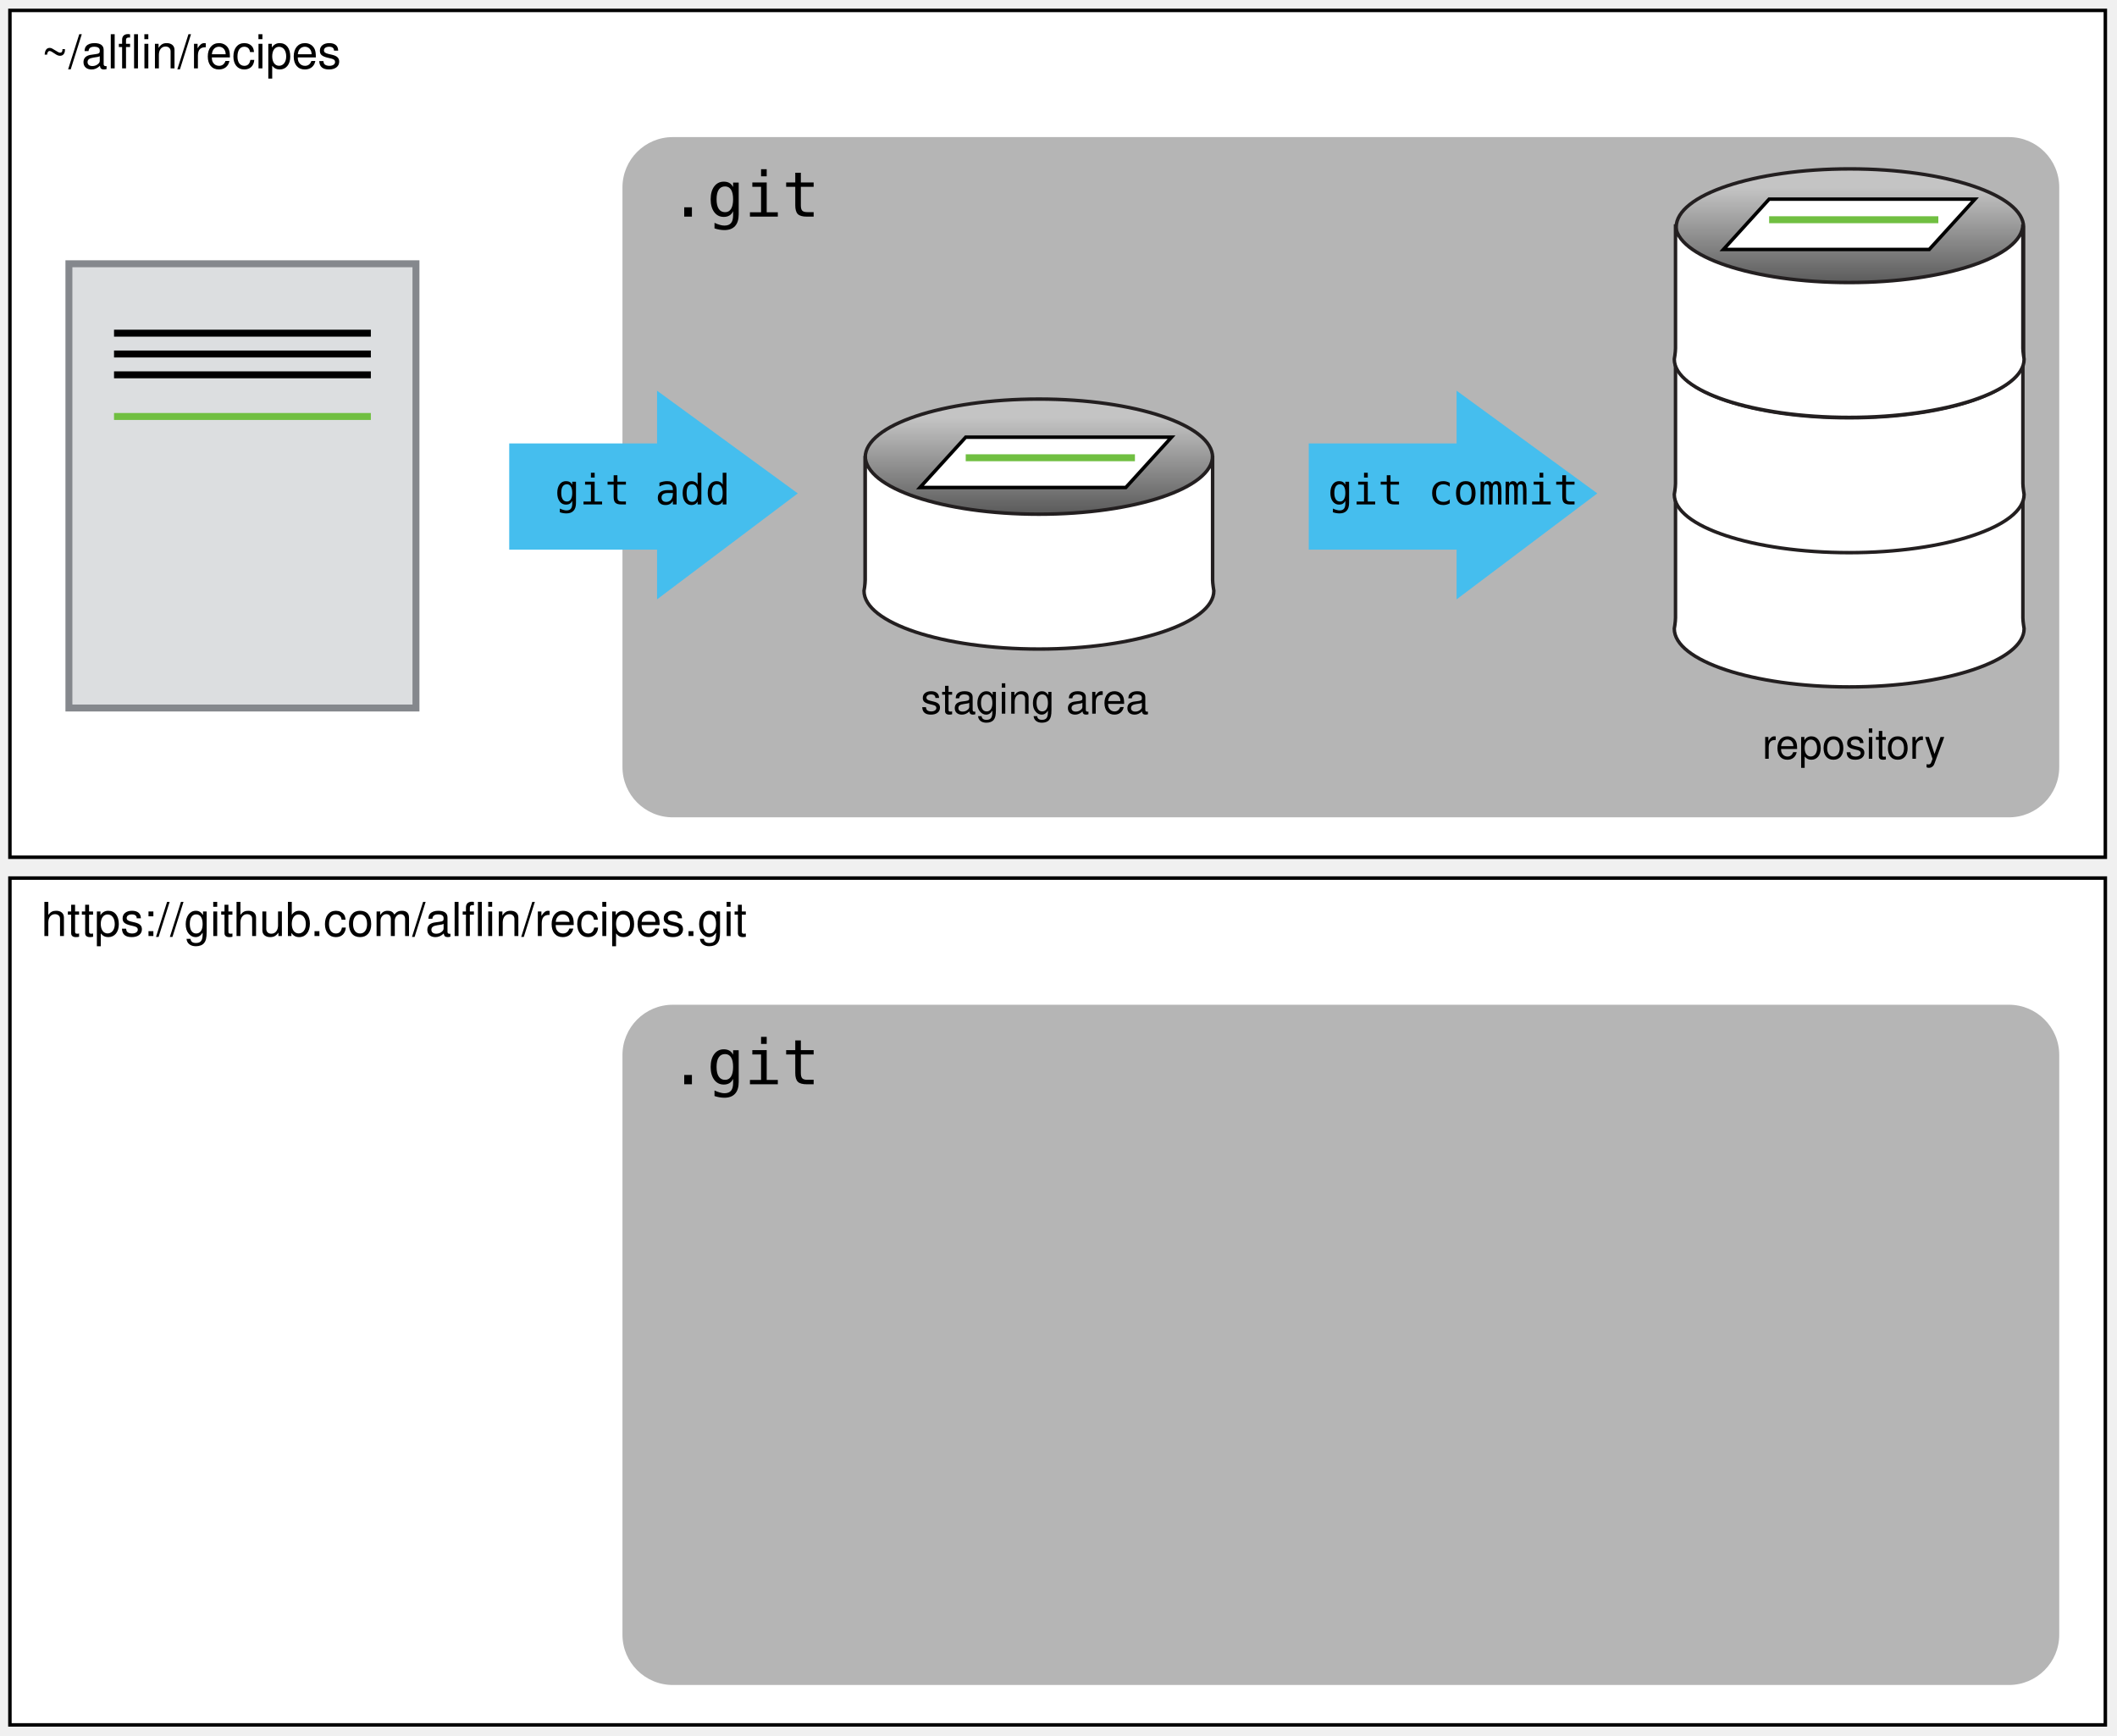
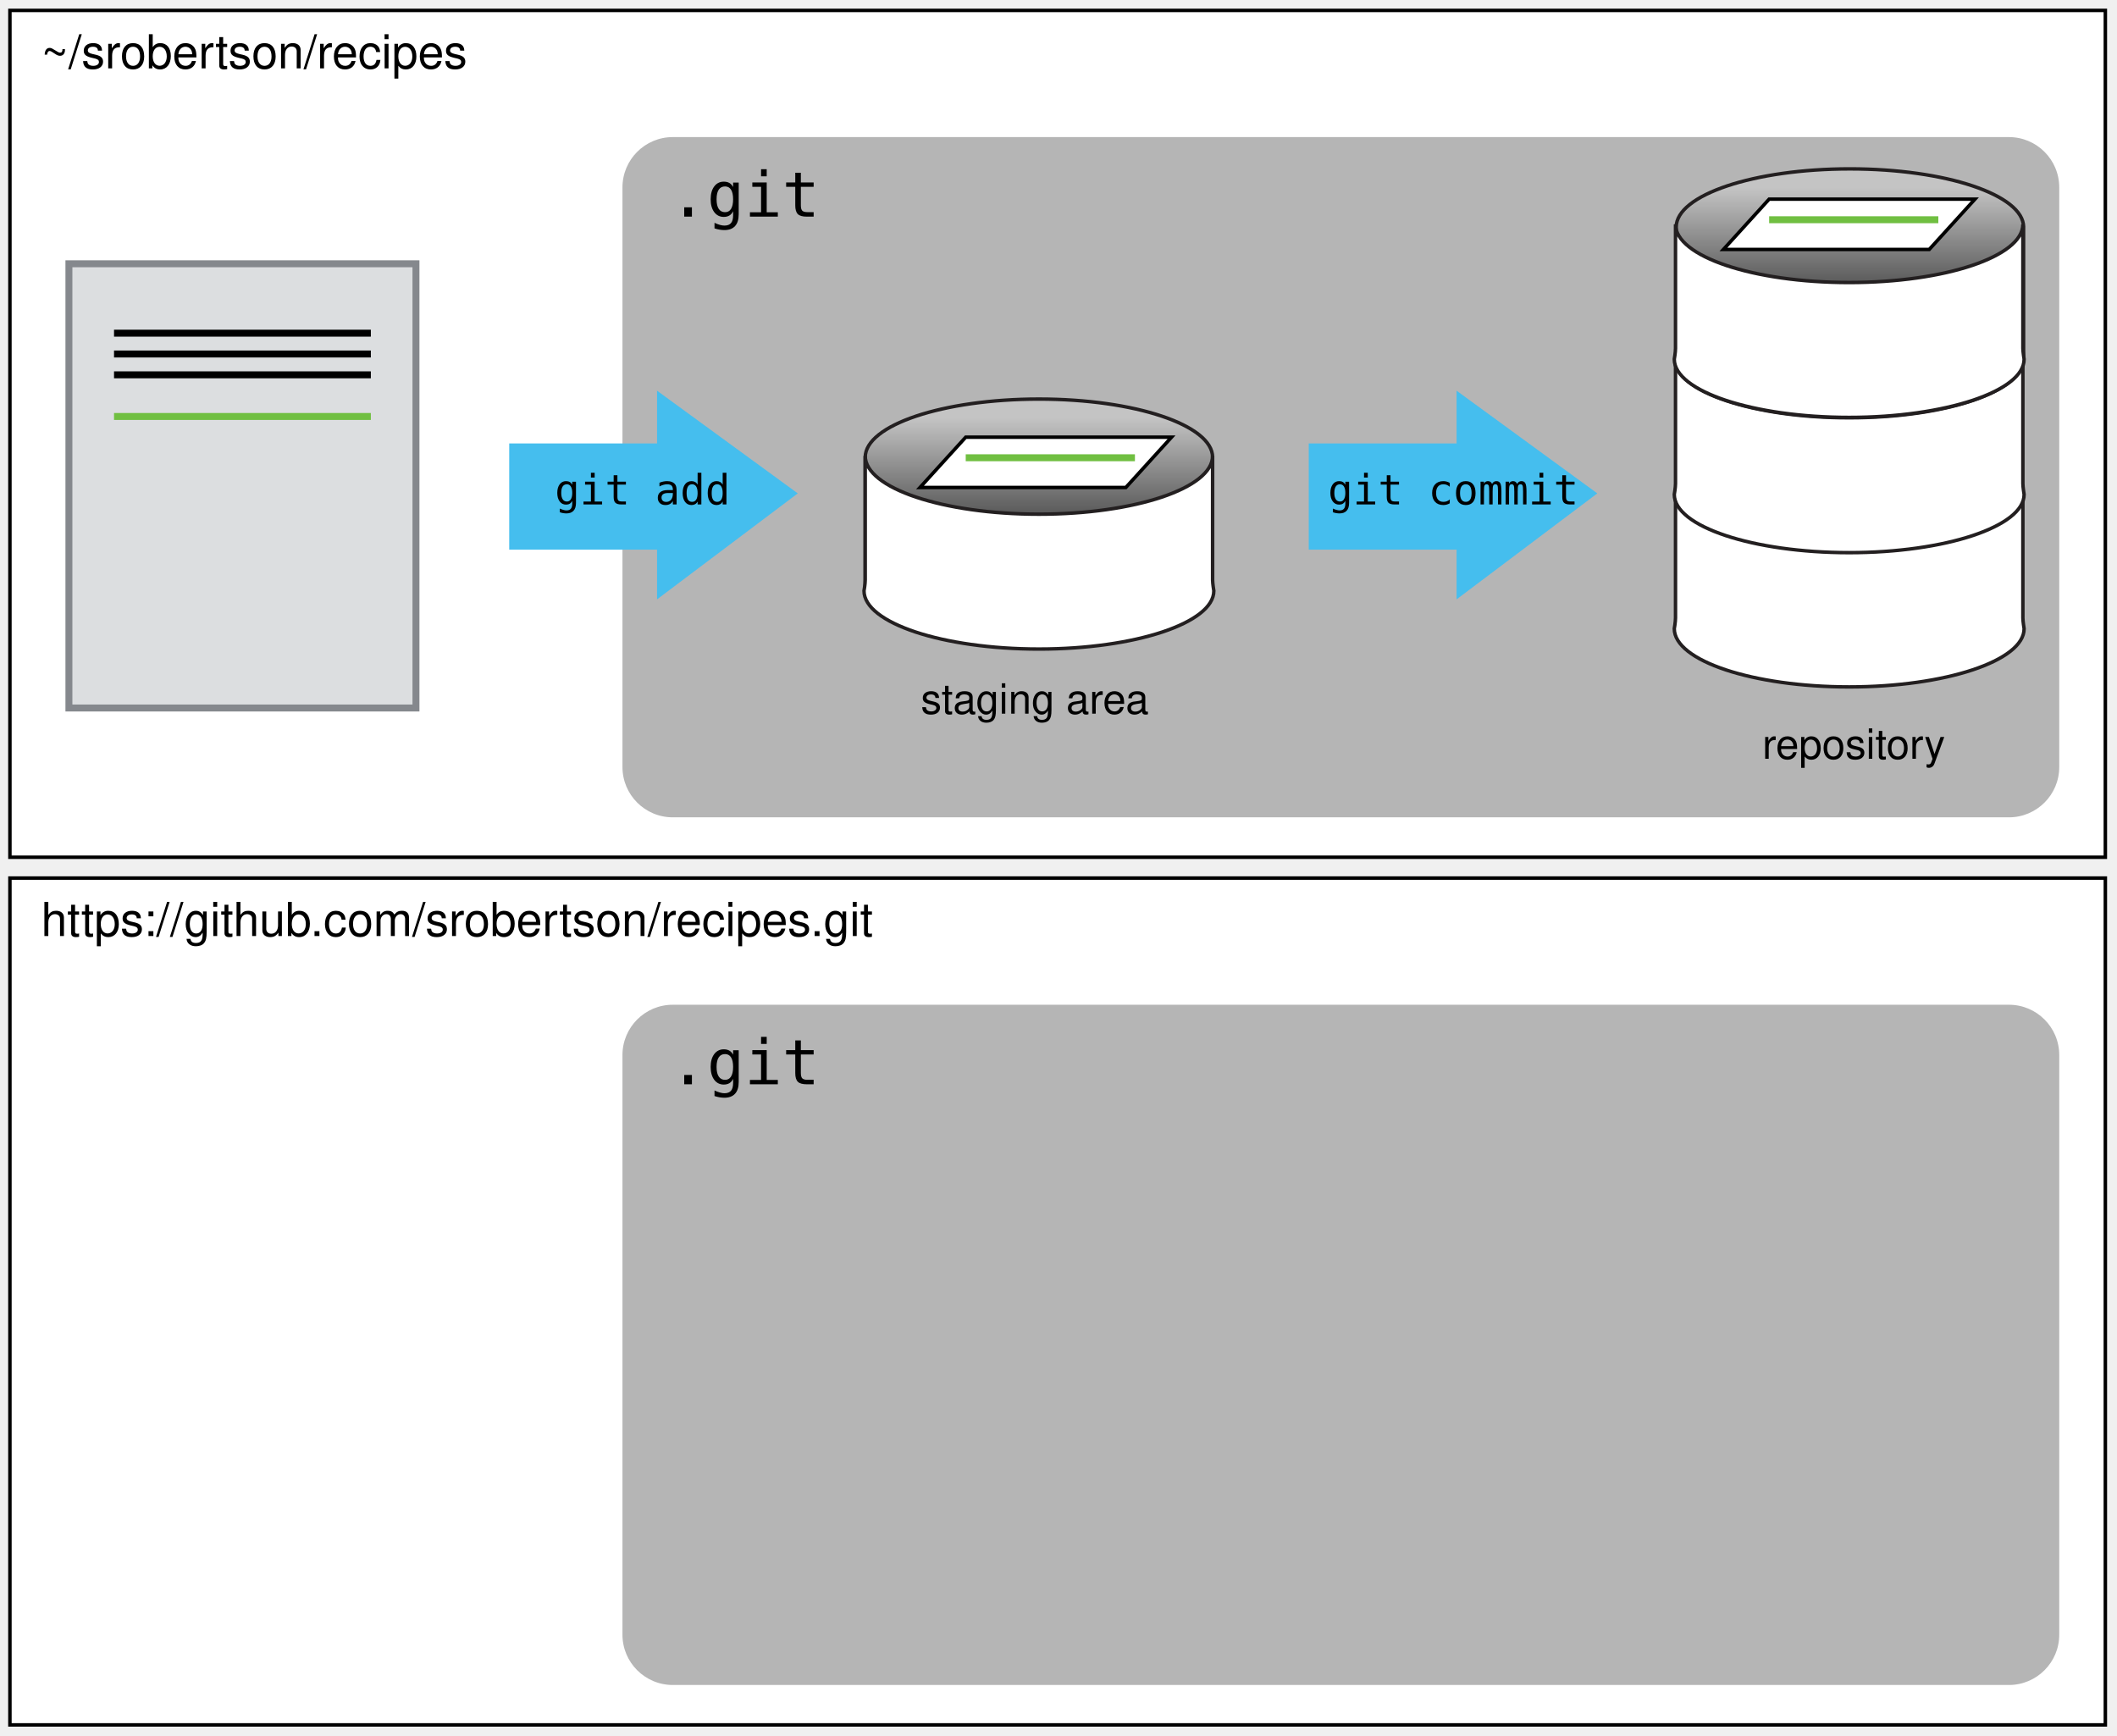
<svg xmlns="http://www.w3.org/2000/svg" version="1.1" x="0px" y="0px" width="610" height="500" viewBox="0 0 610 500" enable-background="new 0 0 622 452" xml:space="preserve" id="svg2">
  <defs id="defs132" />
  <g id="g3573" transform="translate(-4.142502,-9)">
    <g id="g3564">
      <g id="g3490" transform="translate(0,250)">
        <rect id="rect3492" height="244" width="603.785" stroke-miterlimit="10" y="12" x="7" style="fill:#ffffff;stroke:#000000;stroke-miterlimit:10" />
      </g>
      <g id="g3494" transform="translate(0,250)">
        <path stroke-miterlimit="10" d="m 598,63 c 0,-8.284 -6.716,-15 -15,-15 l -385,0 c -8.284,0 -15,6.716 -15,15 l 0,167 c 0,8.284 6.716,15 15,15 l 385,0 c 8.284,0 15,-6.716 15,-15 l 0,-167 z" id="path3496" style="fill:#b5b5b5;stroke:#ffffff;stroke-miterlimit:10" />
        <rect x="197" y="59" width="70" height="28" id="rect3498" style="fill:none" />
        <text transform="translate(197,71.4199)" font-size="18" id="text3500" style="font-size:18px;font-family:Consolas">.git</text>
      </g>
-       <text y="278.707" x="16" font-size="13.5" id="text3502" style="font-size:13.5px;font-family:Helvetica">https://github.com/alflin/recipes.git</text>
+       <text y="278.707" x="16" font-size="13.5" id="text3502" style="font-size:13.5px;font-family:Helvetica">https://github.com/srobertson/recipes.git</text>
    </g>
    <g id="g3504">
      <g id="Layer_6">
        <rect x="7" y="12" stroke-miterlimit="10" width="603.785" height="244" id="rect5" style="fill:#ffffff;stroke:#000000;stroke-miterlimit:10" />
      </g>
      <g id="g8">
        <path style="fill:#b5b5b5;stroke:#ffffff;stroke-miterlimit:10" id="path10" d="m 598,63 c 0,-8.284 -6.716,-15 -15,-15 l -385,0 c -8.284,0 -15,6.716 -15,15 l 0,167 c 0,8.284 6.716,15 15,15 l 385,0 c 8.284,0 15,-6.716 15,-15 l 0,-167 z" stroke-miterlimit="10" />
        <rect style="fill:none" id="rect12" height="28" width="70" y="59" x="197" />
        <text style="font-size:18px;font-family:Consolas" id="text14" font-size="18" transform="translate(197,71.4199)">.git</text>
      </g>
      <rect style="fill:none" id="rect16" height="24.449" width="195.585" y="19" x="16" />
-       <text style="font-size:13.5px;font-family:Helvetica" id="text18" font-size="13.5" x="16" y="28.707">~/alflin/recipes</text>
+       <text style="font-size:13.5px;font-family:Helvetica" id="text18" font-size="13.5" x="16" y="28.707">~/srobertson/recipes</text>
      <g id="Layer_3">
        <g id="g37">
          <linearGradient id="SVGID_1_" gradientUnits="userSpaceOnUse" x1="303.499" y1="123.986" x2="303.499" y2="179.235">
            <stop offset="0.098" style="stop-color:#C4C4C4" id="stop40" />
            <stop offset="0.533" style="stop-color:#686868" id="stop42" />
            <stop offset="1" style="stop-color:#000000" id="stop44" />
          </linearGradient>
          <path stroke-miterlimit="10" d="m 253.453,178.205 c 0,-9.264 22.404,-16.777 50.047,-16.777 27.643,0 50.045,7.514 50.045,16.777 l 0,1.029 c 0,0 0,-2.115 0,-3.117 0,-1.007 0,-35.745 0,-35.745 l 0,0.394 c 0,-9.27 -22.402,-16.78 -50.045,-16.78 -27.643,0 -50.047,7.51 -50.047,16.78 l 0,-0.394 c 0,0 0,34.519 0,35.733 0,1.205 0,3.129 0,3.129 l 0,-1.029 z" id="path46" style="fill:url(#SVGID_1_);stroke:#231f20;stroke-miterlimit:10" />
          <g id="g48">
            <path stroke-miterlimit="10" d="m 353.545,140.373 c 0,0 0,34.738 0,35.745 0,1.002 0.355,3.117 0.355,3.117 0,9.27 -22.758,16.779 -50.4,16.779 -27.642,0 -50.4,-7.51 -50.4,-16.779 0,0 0.354,-1.924 0.354,-3.129 0,-1.214 0,-35.733 0,-35.733 0,9.274 22.404,16.785 50.047,16.785 27.643,0 50.044,-7.511 50.044,-16.785 z" id="path50" style="fill:#ffffff;stroke:#231f20;stroke-miterlimit:10" />
          </g>
        </g>
        <g id="g52">
          <polygon stroke-miterlimit="10" points="328.542,149.459 341.719,134.965 282.411,134.965 269.235,149.459 " id="polygon54" style="fill:#ffffff;stroke:#000000;stroke-miterlimit:10" />
          <line x1="282.411" y1="140.894" x2="331.165" y2="140.894" id="line56" style="fill:none;stroke:#70bf41;stroke-width:2" />
        </g>
      </g>
      <g id="Layer_4">
        <linearGradient id="SVGID_2_" gradientUnits="userSpaceOnUse" x1="537.177" y1="57.66" x2="537.177" y2="112.913">
          <stop offset="0.098" style="stop-color:#C4C4C4" id="stop60" />
          <stop offset="0.533" style="stop-color:#686868" id="stop62" />
          <stop offset="1" style="stop-color:#000000" id="stop64" />
        </linearGradient>
        <path stroke-miterlimit="10" d="m 487.13,111.882 c 0,-9.268 22.407,-16.781 50.047,-16.781 27.641,0 50.047,7.513 50.047,16.781 l 0,1.03 c 0,0 0,-2.118 0,-3.121 0,-1.003 0,-35.739 0,-35.739 l 0,0.388 c 0,-9.268 -22.406,-16.781 -50.047,-16.781 -27.64,0 -50.047,7.513 -50.047,16.781 l 0,-0.388 c 0,0 0,34.519 0,35.728 0,1.209 0,3.132 0,3.132 l 0,-1.03 z" id="path66" style="fill:url(#SVGID_2_);stroke:#231f20;stroke-miterlimit:10" />
        <g id="g68">
          <path stroke-miterlimit="10" d="m 587.021,151.283 c 0,0 0,34.738 0,35.74 0,1.002 0.354,3.121 0.354,3.121 0,9.268 -22.76,16.779 -50.4,16.779 -27.64,0 -50.399,-7.512 -50.399,-16.779 0,0 0.353,-1.924 0.353,-3.133 0,-1.209 0,-35.729 0,-35.729 0,9.268 22.407,16.781 50.047,16.781 27.638,0.001 50.045,-7.512 50.045,-16.78 z" id="path70" style="fill:#ffffff;stroke:#231f20;stroke-miterlimit:10" />
        </g>
        <g id="g72">
          <path stroke-miterlimit="10" d="m 587.021,112.601 c 0,0 0,34.736 0,35.739 0,1.002 0.354,3.121 0.354,3.121 0,9.268 -22.76,16.779 -50.4,16.779 -27.64,0 -50.399,-7.512 -50.399,-16.779 0,0 0.353,-1.923 0.353,-3.132 0,-1.209 0,-35.728 0,-35.728 0,9.268 22.407,16.78 50.047,16.78 27.638,0 50.045,-7.512 50.045,-16.78 z" id="path74" style="fill:#ffffff;stroke:#231f20;stroke-miterlimit:10" />
        </g>
        <g id="g76">
          <path stroke-miterlimit="10" d="m 587.021,73.628 c 0,0 0,34.737 0,35.739 0,1.002 0.354,3.12 0.354,3.12 0,9.269 -22.76,16.781 -50.4,16.781 -27.64,0 -50.399,-7.513 -50.399,-16.781 0,0 0.353,-1.922 0.353,-3.131 0,-1.209 0,-35.728 0,-35.728 0,9.268 22.407,16.78 50.047,16.78 27.638,0.001 50.045,-7.512 50.045,-16.78 z" id="path78" style="fill:#ffffff;stroke:#231f20;stroke-miterlimit:10" />
        </g>
        <g id="g80">
          <polygon stroke-miterlimit="10" points="560.039,80.875 573.216,66.381 513.908,66.381 500.732,80.875 " id="polygon82" style="fill:#ffffff;stroke:#000000;stroke-miterlimit:10" />
          <line x1="513.908" y1="72.311" x2="562.662" y2="72.311" id="line84" style="fill:none;stroke:#70bf41;stroke-width:2" />
        </g>
      </g>
      <g id="Layer_1">
        <g id="g87">
          <rect x="24" y="85" width="100" height="128" id="rect89" style="fill:#dcdee0" />
          <rect x="24" y="85" width="100" height="128" id="rect91" style="fill:none;stroke:#85888d;stroke-width:2" />
          <line x1="37" y1="105" x2="111" y2="105" id="line93" style="fill:none;stroke:#000000;stroke-width:2" />
          <line x1="37" y1="111" x2="111" y2="111" id="line95" style="fill:none;stroke:#000000;stroke-width:2" />
          <line x1="37" y1="117" x2="111" y2="117" id="line97" style="fill:none;stroke:#000000;stroke-width:2" />
          <line x1="37" y1="129" x2="111" y2="129" id="line99" style="fill:none;stroke:#70bf41;stroke-width:2" />
        </g>
      </g>
      <g id="Layer_2">
        <g id="g102">
          <rect x="150.871" y="136.768" width="45.956" height="30.604" id="rect104" style="fill:#45beee" />
          <polygon points="234.02,151.163 193.467,121.571 193.467,181.695 " id="polygon106" style="fill:#45beee" />
        </g>
        <rect x="164" y="146.069" width="52.743" height="14" id="rect108" style="fill:none" />
        <text transform="translate(164,154.3496)" font-size="12" id="text110" style="font-size:12px;font-family:Consolas">git add</text>
        <g id="g112">
          <rect x="381.251" y="136.768" width="45.956" height="30.604" id="rect114" style="fill:#45beee" />
          <polygon points="464.399,151.163 423.847,121.571 423.847,181.695 " id="polygon116" style="fill:#45beee" />
        </g>
        <rect x="376.98" y="146.069" width="85.542" height="14" id="rect118" style="fill:none" />
        <text transform="translate(386.7637,154.3496)" font-size="12" id="text120" style="font-size:12px;font-family:Consolas">git commit</text>
        <rect x="229" y="206" width="147" height="17" id="rect122" style="fill:none" />
        <text transform="translate(269.4766,214.6279)" font-size="12" id="text124" style="font-size:12px;font-family:Helvetica">staging area</text>
        <rect x="464.785" y="219" width="147" height="17" id="rect126" style="fill:none" />
        <text transform="translate(511.9414,227.6279)" font-size="12" id="text128" style="font-size:12px;font-family:Helvetica">repository</text>
      </g>
    </g>
  </g>
</svg>
